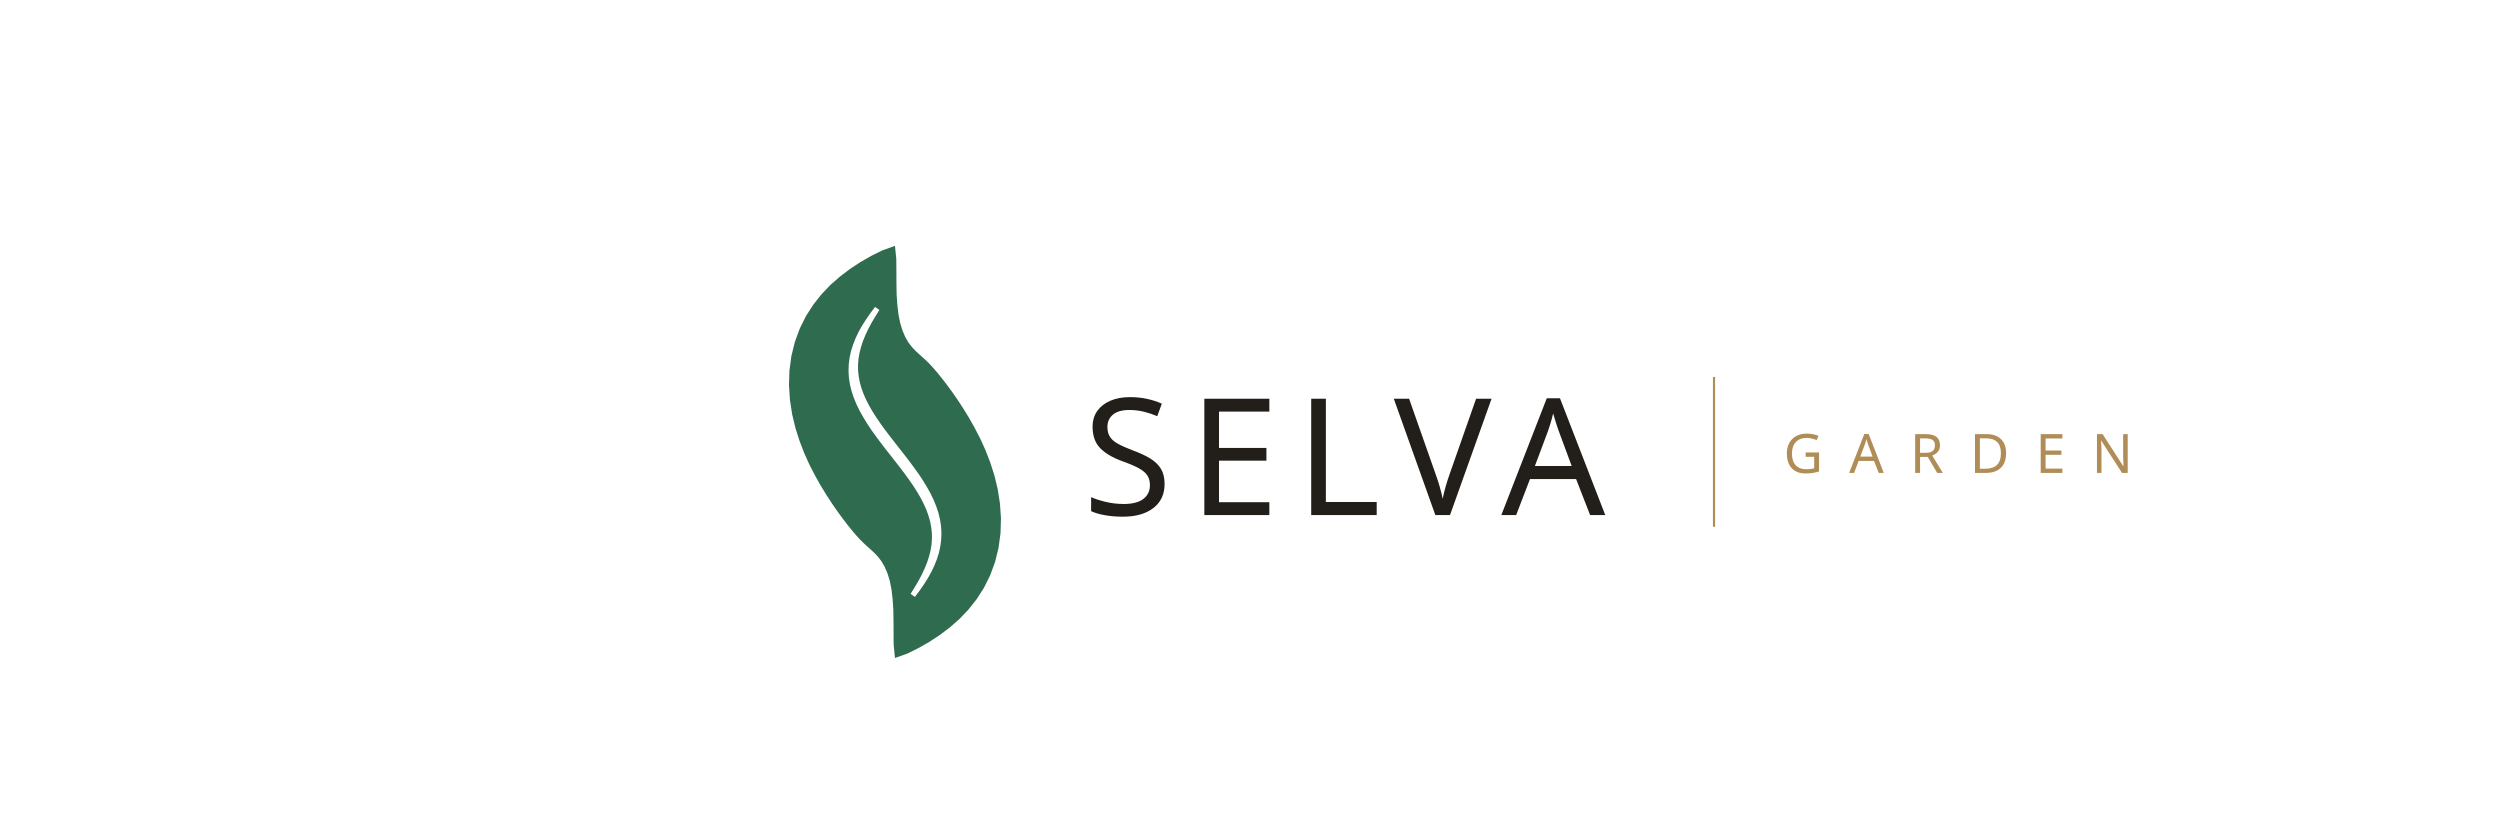
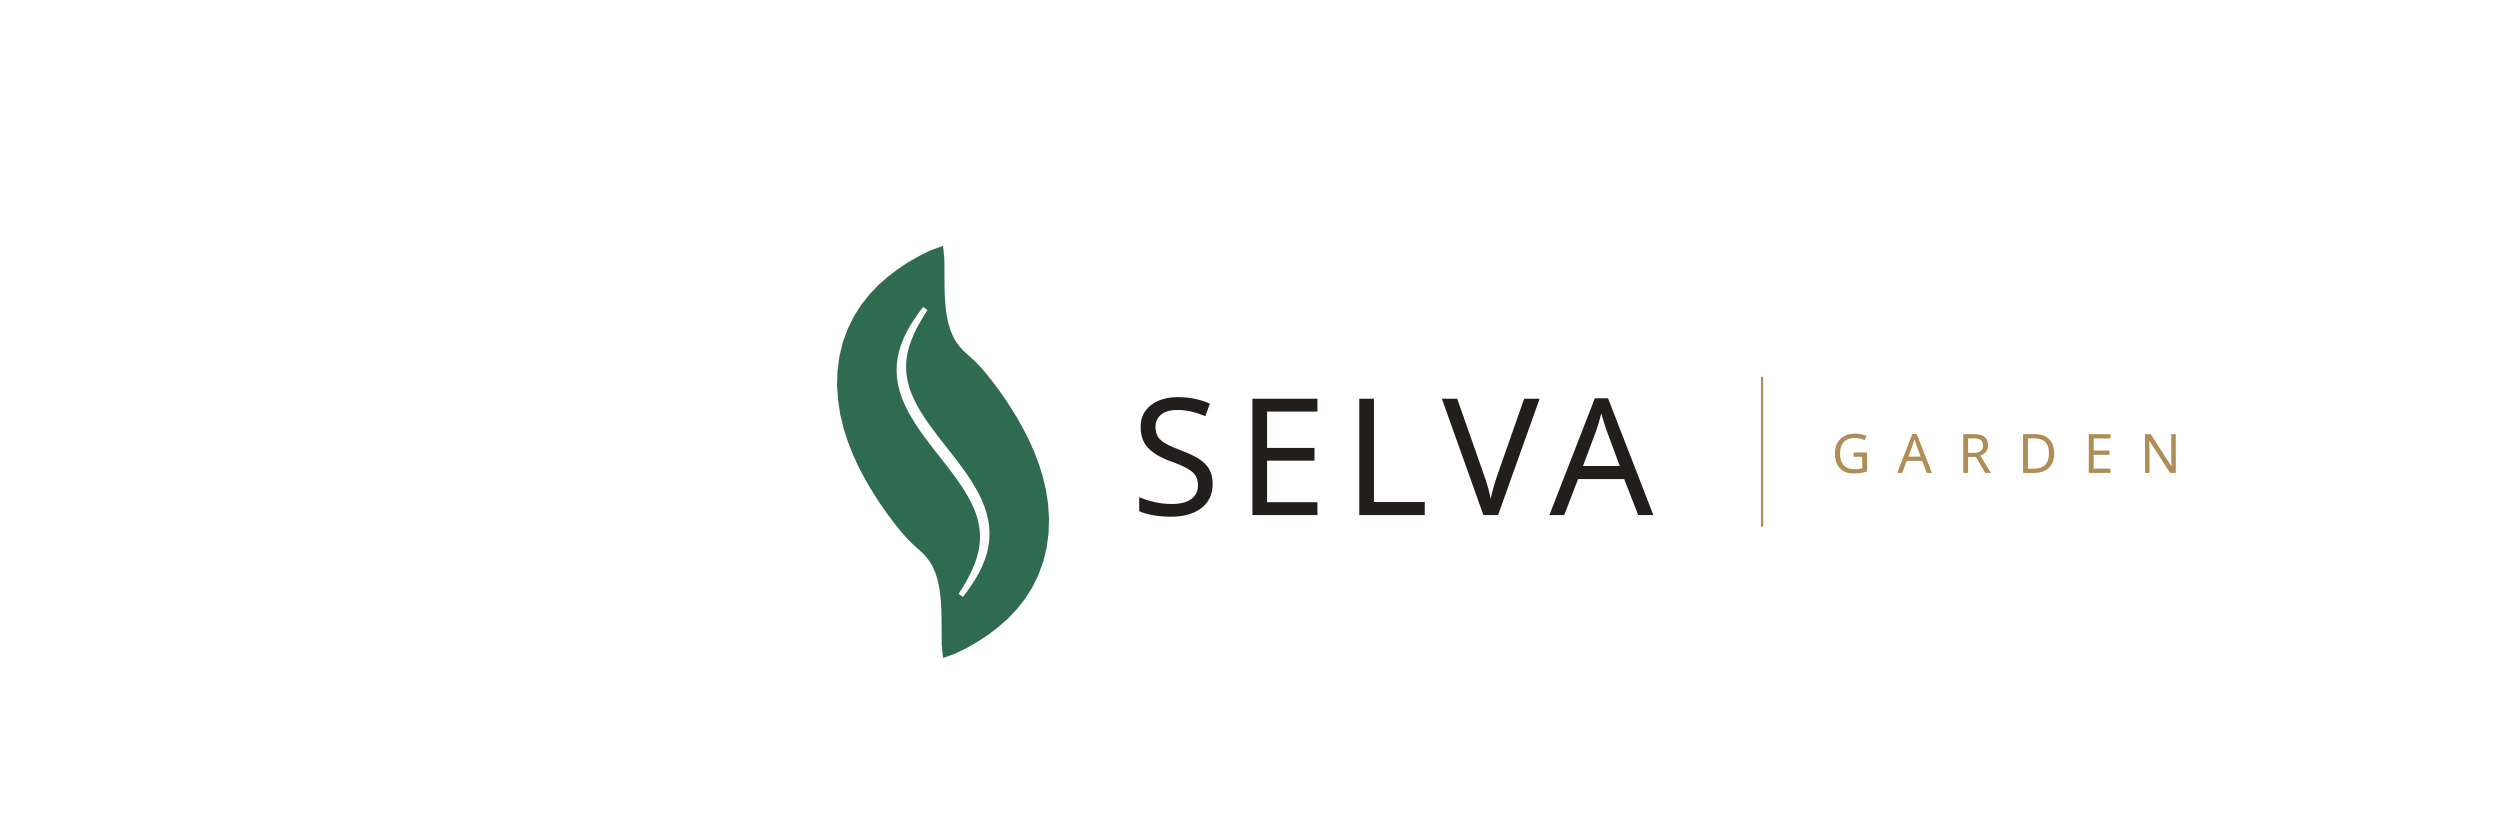
- <svg xmlns="http://www.w3.org/2000/svg" width="1200" height="400" viewBox="-220 230 1200 520">
+ <svg xmlns="http://www.w3.org/2000/svg" width="1200" height="400" viewBox="-250 230 1200 520">
  <defs />
  <g transform="translate(81.92 383.40) scale(0.6777)">
    <g transform="translate(-112.95 -36.14) scale(4.5179)">
      <path d="M50.00 92.00 L52.58 91.07 L54.88 89.93 L57.07 88.67 L59.18 87.28 L61.20 85.75 L63.14 84.05 L64.95 82.15 L66.62 80.05 L68.12 77.72 L69.39 75.17 L70.40 72.43 L71.11 69.54 L71.51 66.56 L71.60 63.54 L71.40 60.56 L70.95 57.65 L70.28 54.85 L69.43 52.19 L68.46 49.68 L67.39 47.31 L66.25 45.11 L65.09 43.05 L63.92 41.15 L62.78 39.40 L61.67 37.80 L60.61 36.36 L59.62 35.07 L58.70 33.93 L57.85 32.94 L57.06 32.08 L56.31 31.34 L55.58 30.67 L54.86 30.03 L54.15 29.37 L53.43 28.60 L52.74 27.69 L52.10 26.59 L51.53 25.26 L51.06 23.72 L50.71 21.96 L50.48 20.01 L50.34 17.89 L50.30 15.63 L50.29 13.23 L50.27 10.72 L50.00 8.00 L50.00 8.00 L47.42 8.93 L45.12 10.07 L42.93 11.33 L40.82 12.72 L38.80 14.25 L36.86 15.95 L35.05 17.85 L33.38 19.95 L31.88 22.28 L30.61 24.83 L29.60 27.57 L28.89 30.46 L28.49 33.44 L28.40 36.46 L28.60 39.44 L29.05 42.35 L29.72 45.15 L30.57 47.81 L31.54 50.32 L32.61 52.69 L33.75 54.89 L34.91 56.95 L36.08 58.85 L37.22 60.60 L38.33 62.20 L39.39 63.64 L40.38 64.93 L41.30 66.07 L42.15 67.06 L42.94 67.92 L43.69 68.66 L44.42 69.33 L45.14 69.97 L45.85 70.63 L46.57 71.40 L47.26 72.31 L47.90 73.41 L48.47 74.74 L48.94 76.28 L49.29 78.04 L49.52 79.99 L49.66 82.11 L49.70 84.37 L49.71 86.77 L49.73 89.28 L50.00 92.00 Z M54.06 79.55 L55.00 78.30 L55.87 77.04 L56.68 75.77 L57.40 74.49 L58.02 73.19 L58.54 71.87 L58.96 70.55 L59.25 69.21 L59.42 67.85 L59.47 66.49 L59.39 65.13 L59.18 63.77 L58.85 62.41 L58.40 61.06 L57.85 59.71 L57.20 58.38 L56.46 57.06 L55.65 55.74 L54.78 54.43 L53.85 53.14 L52.89 51.85 L51.90 50.56 L50.90 49.29 L49.91 48.02 L48.93 46.76 L47.98 45.51 L47.08 44.26 L46.23 43.03 L45.45 41.80 L44.74 40.58 L44.12 39.37 L43.59 38.17 L43.16 36.98 L42.83 35.80 L42.61 34.62 L42.48 33.44 L42.47 32.26 L42.56 31.07 L42.76 29.86 L43.07 28.65 L43.47 27.42 L43.98 26.18 L44.57 24.92 L45.25 23.65 L46.01 22.37 L46.82 21.07 L45.94 20.45 L45.00 21.70 L44.13 22.96 L43.32 24.23 L42.60 25.51 L41.98 26.81 L41.46 28.13 L41.04 29.45 L40.75 30.79 L40.58 32.15 L40.53 33.51 L40.61 34.87 L40.82 36.23 L41.15 37.59 L41.60 38.94 L42.15 40.29 L42.80 41.62 L43.54 42.94 L44.35 44.26 L45.22 45.57 L46.15 46.86 L47.11 48.15 L48.10 49.44 L49.10 50.71 L50.09 51.98 L51.07 53.24 L52.02 54.49 L52.92 55.74 L53.77 56.97 L54.55 58.20 L55.26 59.42 L55.88 60.63 L56.41 61.83 L56.84 63.02 L57.17 64.20 L57.39 65.38 L57.52 66.56 L57.53 67.74 L57.44 68.93 L57.24 70.14 L56.93 71.35 L56.53 72.58 L56.02 73.82 L55.43 75.08 L54.75 76.35 L53.99 77.63 L53.18 78.93 Z" fill="#2f6b4f" fill-rule="evenodd" />
    </g>
    <text x="285.9" y="189.7" dominant-baseline="central" text-anchor="start" font-family="Cormorant Garamond" font-weight="500" font-size="150" letter-spacing="15.00" fill="#221f1a">SELVA</text>
    <rect x="866.1" y="120.7" width="2" height="138.0" fill="#b08d57" />
    <text x="931.1" y="189.7" dominant-baseline="central" text-anchor="start" font-family="Jost" font-weight="300" font-size="50" letter-spacing="24.00" fill="#b08d57">GARDEN</text>
  </g>
</svg>
